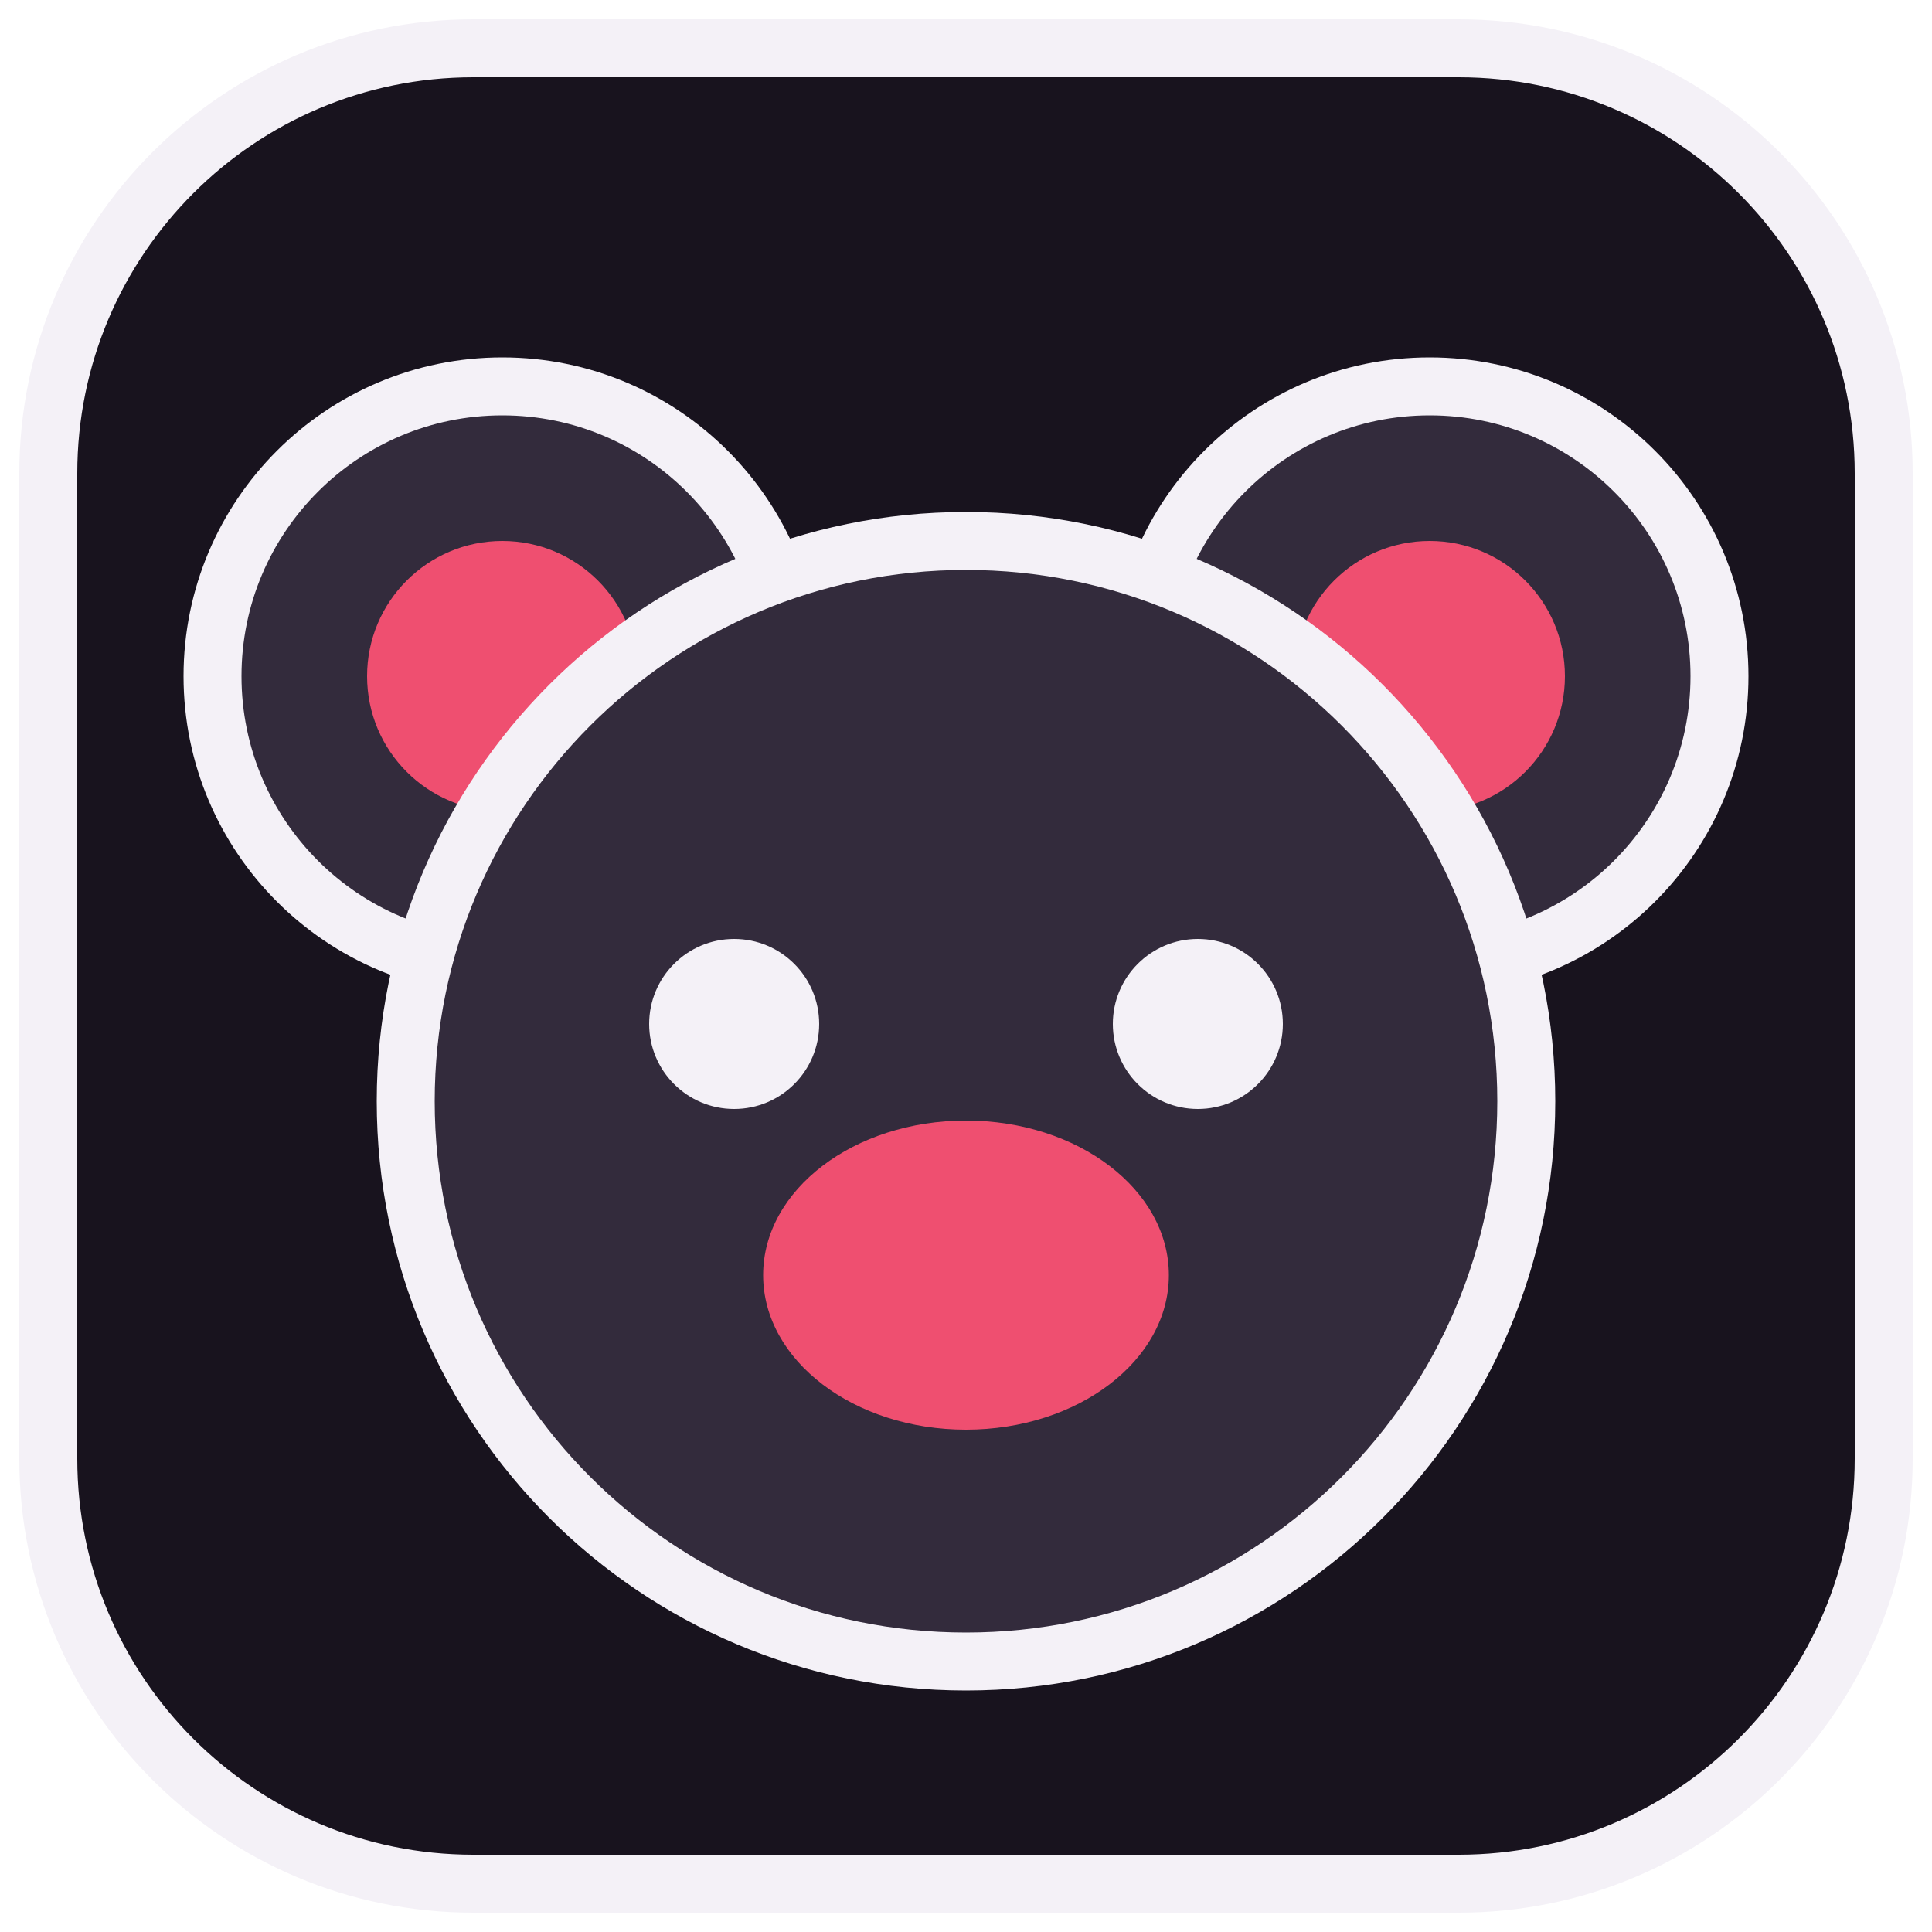
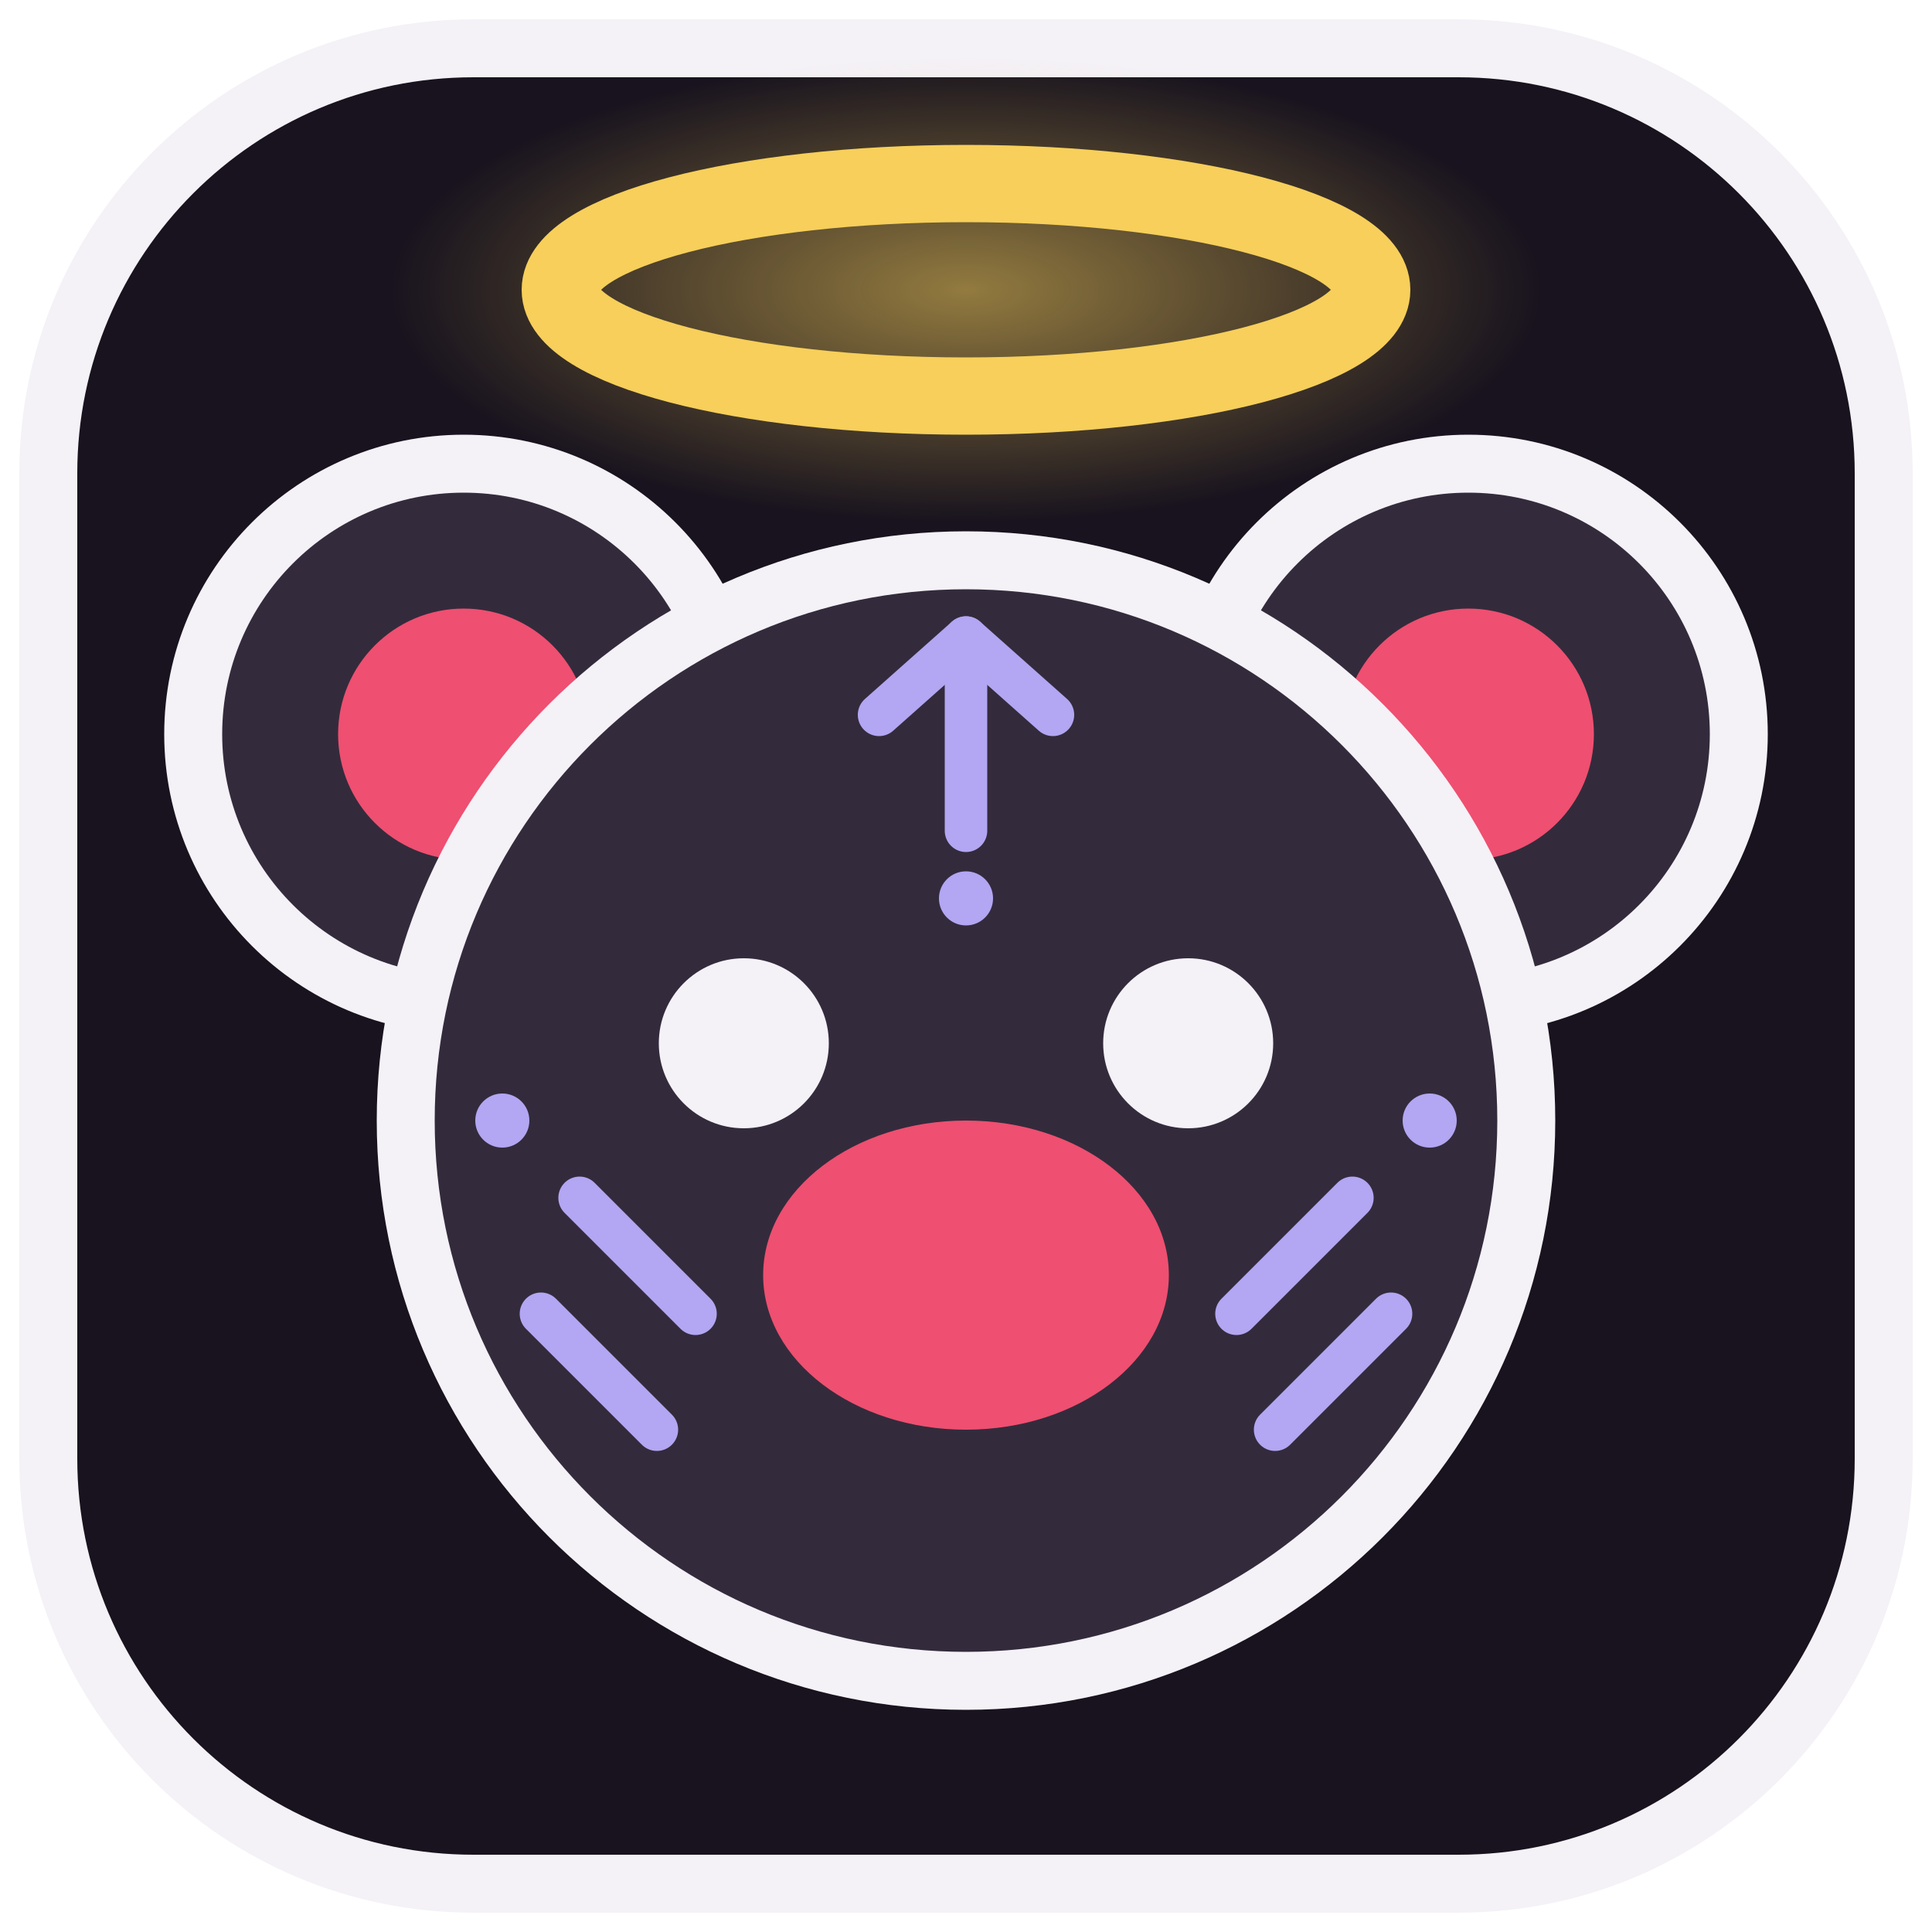
<svg xmlns="http://www.w3.org/2000/svg" viewBox="0 0 100 100">
+   <defs>
+     <radialGradient id="glow" cx="50%" cy="50%" r="50%">
+       <stop offset="0" stop-color="#f7cf5a" stop-opacity="0.55" />
+       <stop offset="1" stop-color="#f7cf5a" stop-opacity="0" />
+     </radialGradient>
+   </defs>
  <rect x="2.5" y="2.5" width="95" height="95" rx="22" fill="#18131e" stroke="#f4f1f7" stroke-width="3" />
-   <circle cx="26" cy="35" r="15" fill="#332b3c" stroke="#f4f1f7" stroke-width="3" />
-   <circle cx="74" cy="35" r="15" fill="#332b3c" stroke="#f4f1f7" stroke-width="3" />
-   <circle cx="26" cy="35" r="7" fill="#ef4f70" />
-   <circle cx="74" cy="35" r="7" fill="#ef4f70" />
-   <circle cx="50" cy="57" r="29" fill="#332b3c" stroke="#f4f1f7" stroke-width="3" />
-   <circle cx="38" cy="53" r="4.4" fill="#f4f1f7" />
-   <circle cx="62" cy="53" r="4.4" fill="#f4f1f7" />
+   <ellipse cx="50" cy="15" rx="30" ry="12" fill="url(#glow)" />
+   <ellipse cx="50" cy="15" rx="21" ry="5.5" fill="none" stroke="#f7cf5a" stroke-width="4" />
+   <circle cx="24" cy="38" r="14" fill="#332b3c" stroke="#f4f1f7" stroke-width="3" />
+   <circle cx="76" cy="38" r="14" fill="#332b3c" stroke="#f4f1f7" stroke-width="3" />
+   <circle cx="24" cy="38" r="6.5" fill="#ef4f70" />
+   <circle cx="76" cy="38" r="6.5" fill="#ef4f70" />
+   <circle cx="50" cy="58" r="29" fill="#332b3c" stroke="#f4f1f7" stroke-width="3" />
+   <g fill="none" stroke="#b3a6f2" stroke-width="2.2" stroke-linecap="round" stroke-linejoin="round">
+     <path d="M50 33 V43" />
+     <path d="M45.5 37 L50 33 L54.5 37" />
+     <path d="M30 62 L36 68" />
+     <path d="M28 68 L34 74" />
+     <path d="M70 62 L64 68" />
+     <path d="M72 68 L66 74" />
+   </g>
+   <g fill="#b3a6f2">
+     <circle cx="26" cy="58" r="1.4" />
+     <circle cx="74" cy="58" r="1.4" />
+     <circle cx="50" cy="46.5" r="1.4" />
+   </g>
+   <circle cx="38.500" cy="54" r="4.4" fill="#f4f1f7" />
+   <circle cx="61.500" cy="54" r="4.4" fill="#f4f1f7" />
  <ellipse cx="50" cy="66" rx="10.5" ry="8" fill="#ef4f70" />
</svg>
